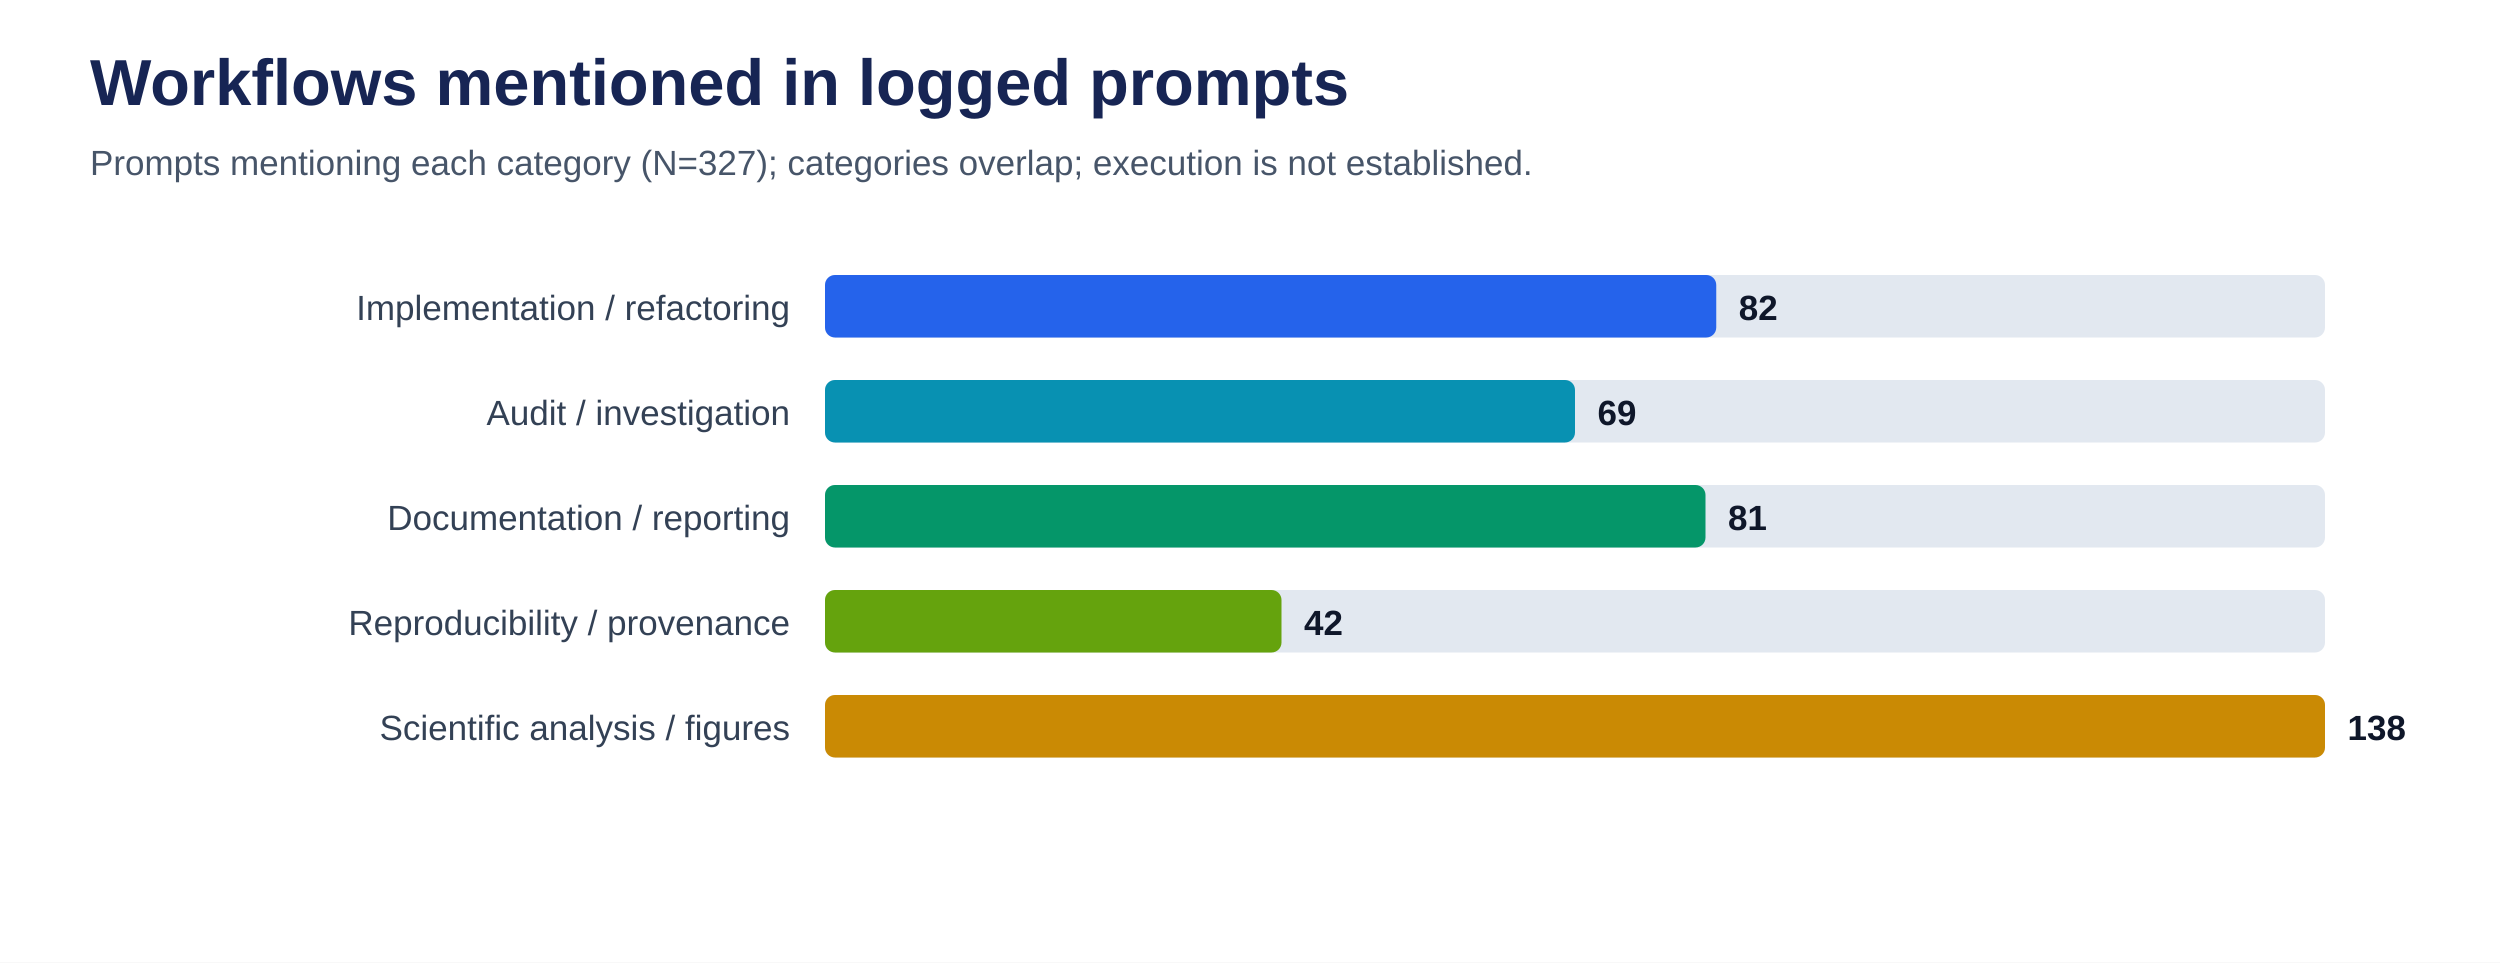
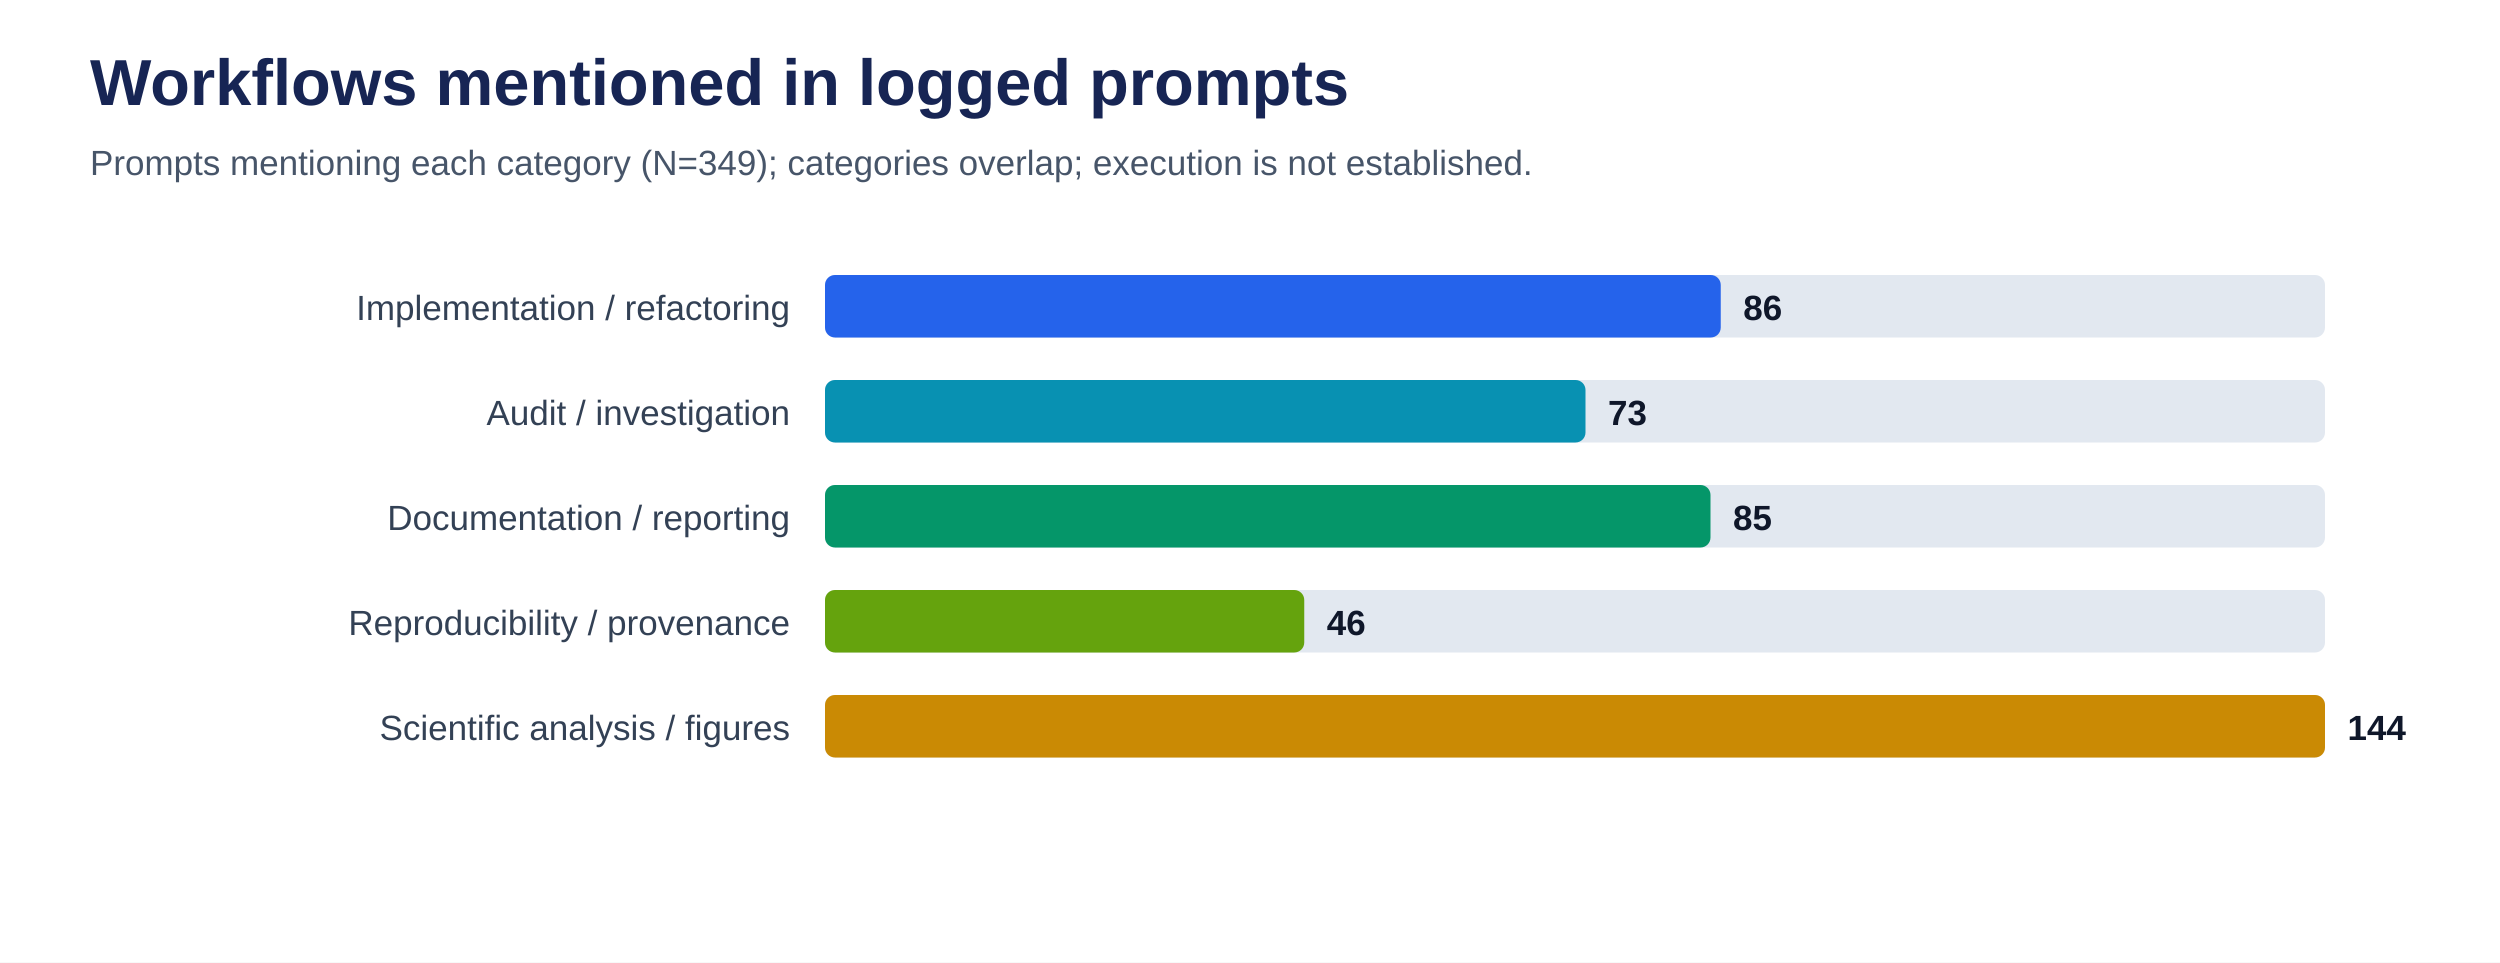
<svg xmlns="http://www.w3.org/2000/svg" viewBox="0 0 1000 385" role="img" aria-labelledby="title desc">
  <rect width="100%" height="100%" fill="#ffffff" />
  <text x="36" y="42" font-family="Arial, sans-serif" font-size="26" font-weight="700" fill="#172554">Workflows mentioned in logged prompts</text>
-   <text x="36" y="70" font-family="Arial, sans-serif" font-size="14" fill="#475569">Prompts mentioning each category (N=327); categories overlap; execution is not established.</text>
+   <text x="36" y="70" font-family="Arial, sans-serif" font-size="14" fill="#475569">Prompts mentioning each category (N=349); categories overlap; execution is not established.</text>
  <text x="316" y="128" text-anchor="end" font-family="Arial, sans-serif" font-size="14" fill="#334155">Implementation / refactoring</text>
  <rect x="330" y="110" width="600" height="25" rx="4" fill="#e2e8f0" />
-   <rect x="330" y="110" width="356.5" height="25" rx="4" fill="#2563eb" />
-   <text x="695.5" y="128" font-family="Arial, sans-serif" font-size="14" font-weight="700" fill="#0f172a">82</text>
+   <rect x="330" y="110" width="358.3" height="25" rx="4" fill="#2563eb" />
+   <text x="697.3" y="128" font-family="Arial, sans-serif" font-size="14" font-weight="700" fill="#0f172a">86</text>
  <text x="316" y="170" text-anchor="end" font-family="Arial, sans-serif" font-size="14" fill="#334155">Audit / investigation</text>
  <rect x="330" y="152" width="600" height="25" rx="4" fill="#e2e8f0" />
-   <rect x="330" y="152" width="300.0" height="25" rx="4" fill="#0891b2" />
-   <text x="639.0" y="170" font-family="Arial, sans-serif" font-size="14" font-weight="700" fill="#0f172a">69</text>
+   <rect x="330" y="152" width="304.2" height="25" rx="4" fill="#0891b2" />
+   <text x="643.2" y="170" font-family="Arial, sans-serif" font-size="14" font-weight="700" fill="#0f172a">73</text>
  <text x="316" y="212" text-anchor="end" font-family="Arial, sans-serif" font-size="14" fill="#334155">Documentation / reporting</text>
  <rect x="330" y="194" width="600" height="25" rx="4" fill="#e2e8f0" />
-   <rect x="330" y="194" width="352.2" height="25" rx="4" fill="#059669" />
-   <text x="691.2" y="212" font-family="Arial, sans-serif" font-size="14" font-weight="700" fill="#0f172a">81</text>
+   <rect x="330" y="194" width="354.2" height="25" rx="4" fill="#059669" />
+   <text x="693.2" y="212" font-family="Arial, sans-serif" font-size="14" font-weight="700" fill="#0f172a">85</text>
  <text x="316" y="254" text-anchor="end" font-family="Arial, sans-serif" font-size="14" fill="#334155">Reproducibility / provenance</text>
  <rect x="330" y="236" width="600" height="25" rx="4" fill="#e2e8f0" />
-   <rect x="330" y="236" width="182.6" height="25" rx="4" fill="#65a30d" />
-   <text x="521.6" y="254" font-family="Arial, sans-serif" font-size="14" font-weight="700" fill="#0f172a">42</text>
+   <rect x="330" y="236" width="191.7" height="25" rx="4" fill="#65a30d" />
+   <text x="530.7" y="254" font-family="Arial, sans-serif" font-size="14" font-weight="700" fill="#0f172a">46</text>
  <text x="316" y="296" text-anchor="end" font-family="Arial, sans-serif" font-size="14" fill="#334155">Scientific analysis / figures</text>
  <rect x="330" y="278" width="600" height="25" rx="4" fill="#e2e8f0" />
  <rect x="330" y="278" width="600.0" height="25" rx="4" fill="#ca8a04" />
-   <text x="939.0" y="296" font-family="Arial, sans-serif" font-size="14" font-weight="700" fill="#0f172a">138</text>
+   <text x="939.0" y="296" font-family="Arial, sans-serif" font-size="14" font-weight="700" fill="#0f172a">144</text>
</svg>
